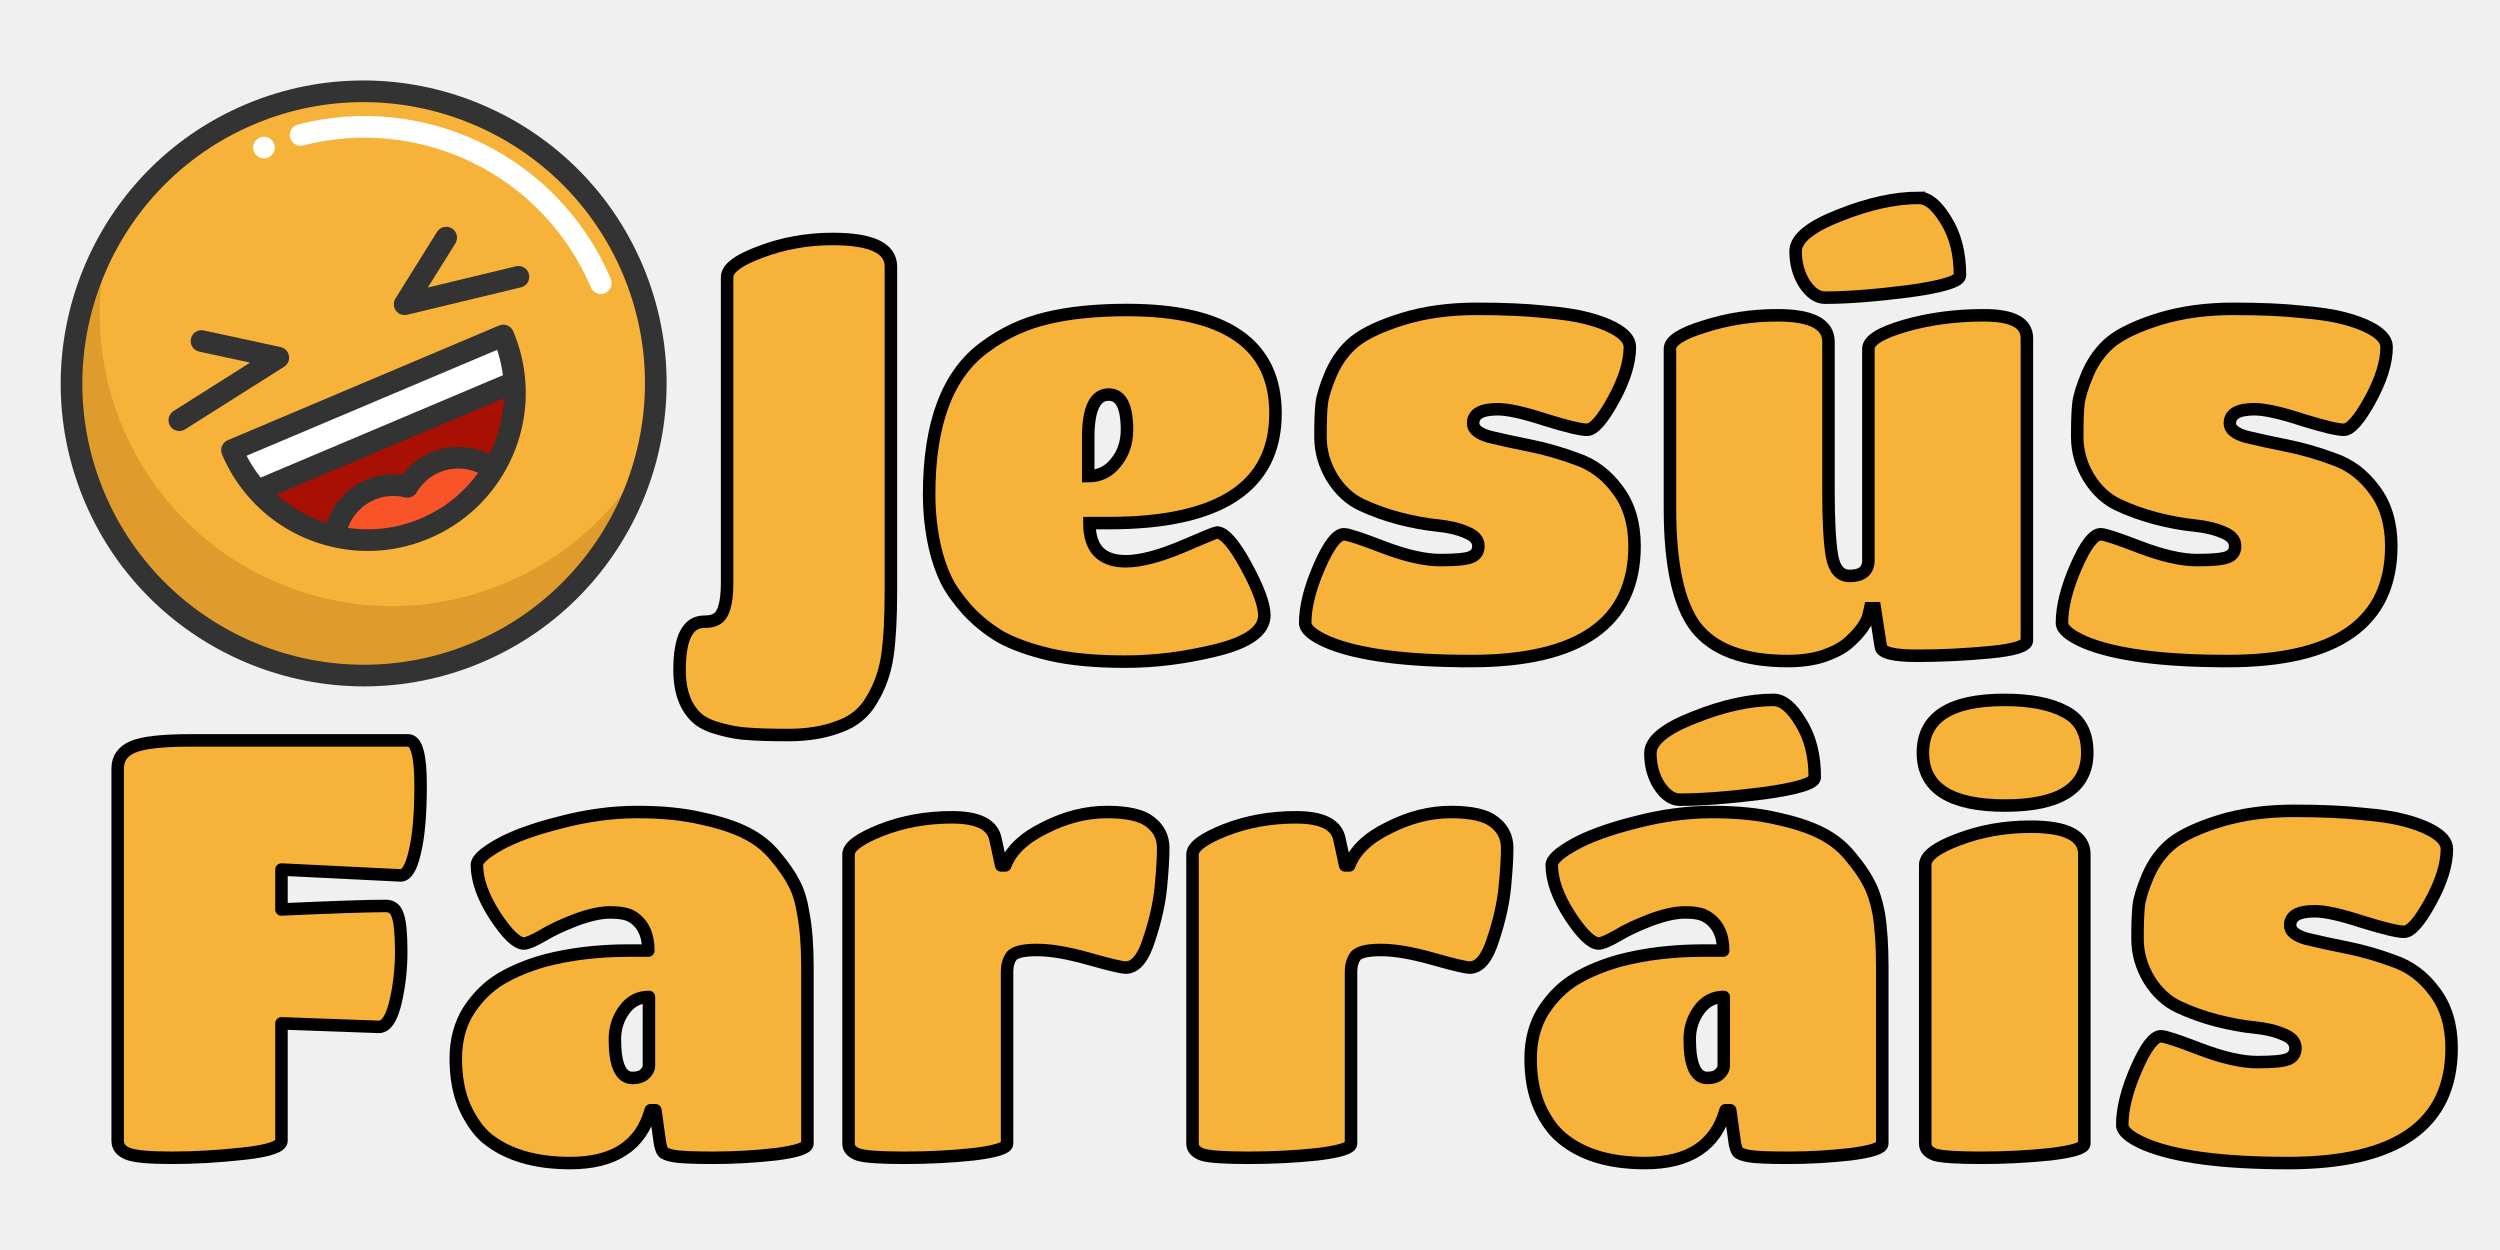
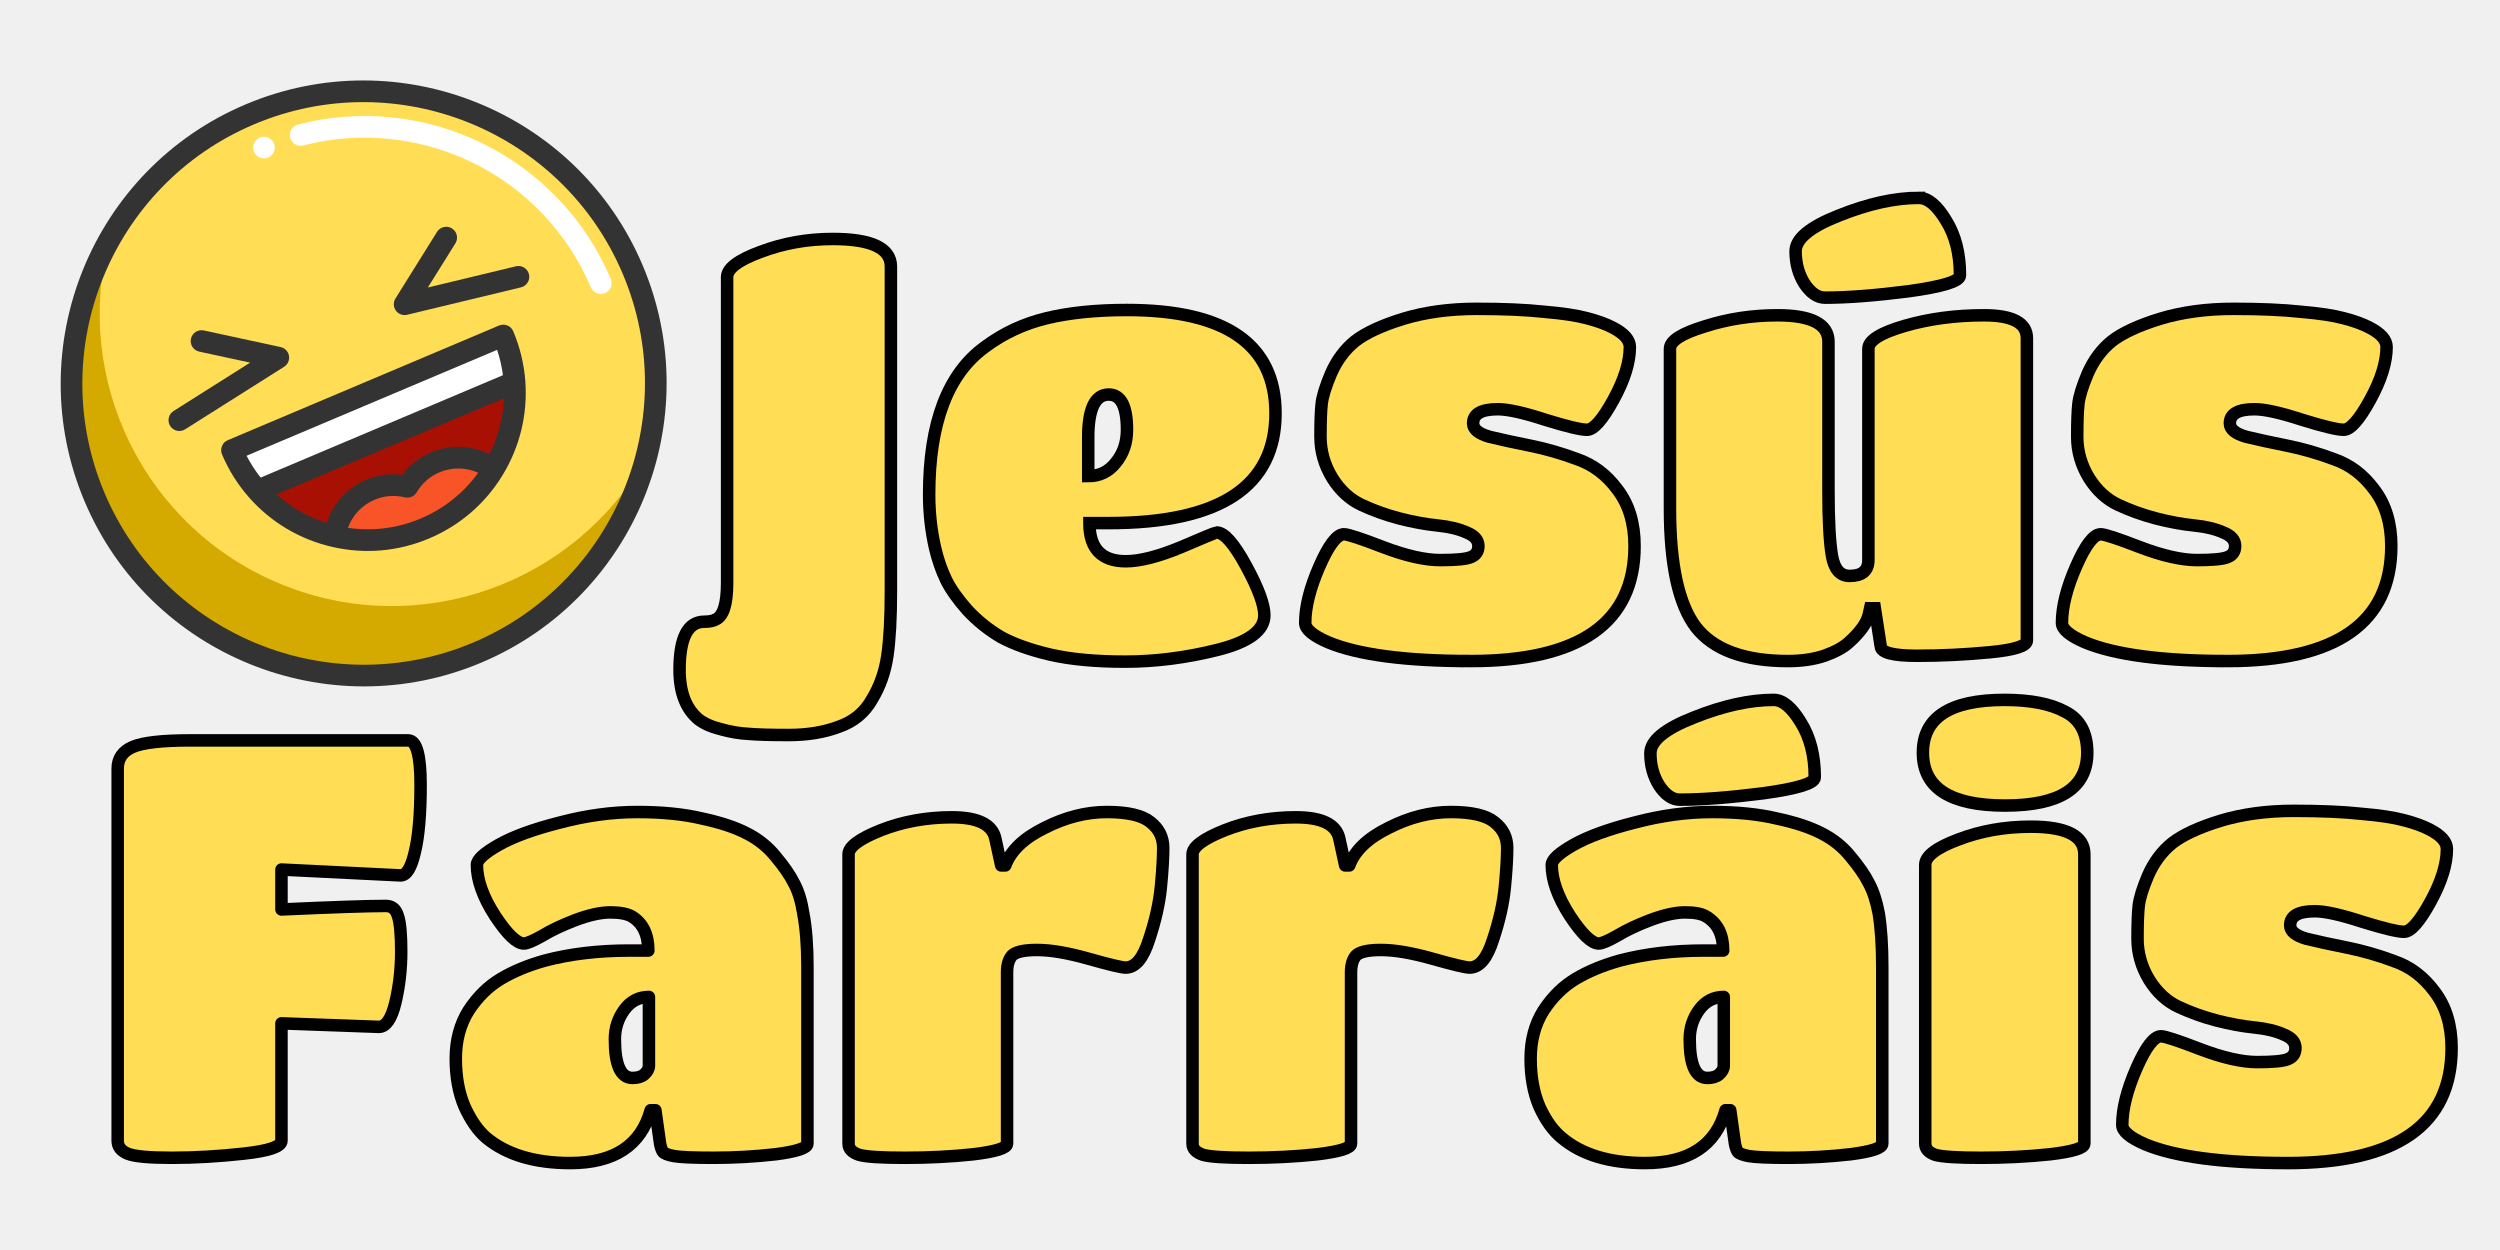
<svg xmlns="http://www.w3.org/2000/svg" width="800" height="400" viewBox="0 0 800 400" id="svg2" version="1.1">
  <defs id="defs4" />
  <g id="layer1" transform="translate(0,-652.3622)">
-     <a id="a4986">
-       <g style="font-style:normal;font-variant:normal;font-weight:normal;font-stretch:normal;font-size:187.855px;line-height:125%;font-family:'Titan One';-inkscape-font-specification:'Titan One';letter-spacing:0px;word-spacing:0px;fill:#f7b239;fill-opacity:1;stroke:#000000;stroke-width:4;stroke-linecap:butt;stroke-linejoin:miter;stroke-miterlimit:4;stroke-dasharray:none;stroke-dashoffset:0;stroke-opacity:1" id="text3336">
-         <path d="m 279.075,876.111 q -3.569,6.387 -10.708,8.829 -6.951,2.63 -15.968,2.63 -8.829,0 -12.962,-0.376 -4.133,-0.188 -8.829,-1.503 -4.509,-1.127 -7.138,-3.194 -6.011,-5.072 -6.011,-15.78 0,-15.404 7.89,-15.404 2.442,0 3.757,-0.751 3.569,-1.691 3.569,-11.647 l 0,-97.872 q 0,-4.133 10.708,-8.078 10.896,-4.133 23.106,-4.133 18.598,0 18.598,8.829 l 0,103.884 q 0,12.962 -1.127,20.664 -1.127,7.702 -4.884,13.901 z" style="stroke-width:4" id="path4991" />
-         <path d="m 348.61,819.755 q 0,12.211 11.647,12.211 6.763,0 17.658,-4.509 10.896,-4.696 11.459,-4.696 3.569,0 9.393,10.708 5.824,10.708 5.824,15.78 0,7.326 -15.028,11.083 -15.028,3.757 -29.493,3.757 -14.277,0 -24.045,-2.254 -9.581,-2.254 -15.78,-5.636 -6.011,-3.569 -10.708,-8.641 -4.509,-5.072 -6.763,-9.581 -2.254,-4.696 -3.569,-10.332 -1.879,-8.266 -1.879,-17.095 0,-34.19 17.846,-47.152 8.829,-6.575 19.725,-9.205 10.896,-2.63 25.736,-2.63 47.527,0 47.527,33.062 0,35.129 -53.351,35.129 l -6.199,0 z m -0.376,-27.427 0,12.398 q 5.448,0 8.829,-4.321 3.569,-4.321 3.569,-10.52 0,-11.271 -5.824,-11.271 -6.575,0 -6.575,13.713 z" style="stroke-width:4" id="path4993" />
-         <path d="m 470.646,863.901 q -31.184,0 -45.649,-6.011 -7.326,-3.194 -7.326,-6.199 0,-7.702 4.509,-18.034 4.509,-10.332 7.89,-10.332 1.879,0 12.586,4.133 10.896,4.133 18.222,4.133 7.514,0 9.768,-0.939 2.442,-0.939 2.442,-3.569 0,-2.818 -3.757,-4.321 -3.757,-1.691 -9.393,-2.254 -5.636,-0.564 -12.211,-2.254 -6.387,-1.691 -12.023,-4.321 -5.636,-2.63 -9.393,-8.641 -3.757,-6.199 -3.757,-13.15 0,-7.138 0.376,-10.52 0.376,-3.569 3.006,-9.768 2.818,-6.387 7.702,-10.332 5.072,-3.945 15.404,-7.138 10.52,-3.194 23.482,-3.194 12.962,0 21.603,0.939 8.829,0.751 13.713,2.066 5.072,1.315 8.266,3.006 5.448,2.818 5.448,6.199 0,7.326 -5.26,16.907 -5.26,9.581 -8.453,9.581 -3.006,0 -13.338,-3.194 -10.332,-3.381 -15.216,-3.381 -7.89,0 -7.89,4.509 0,2.818 5.26,4.321 5.448,1.315 12.962,2.818 7.514,1.503 15.028,4.321 7.702,2.63 12.962,9.768 5.448,7.138 5.448,18.034 0,36.82 -52.412,36.82 z" style="stroke-width:4" id="path4995" />
-         <path d="m 601.83,859.204 -1.879,-12.211 -1.503,0 -0.376,1.691 q -0.751,4.133 -6.387,9.205 -2.63,2.442 -7.89,4.321 -5.072,1.691 -11.647,1.691 -21.04,0 -29.493,-10.896 -8.266,-10.896 -8.266,-37.947 l 0,-51.097 q 0,-3.757 11.083,-7.138 11.083,-3.569 23.294,-3.569 16.343,0 16.343,8.453 l 0,47.715 q 0,14.277 1.127,20.852 1.127,6.387 5.636,6.387 6.011,0 6.011,-5.072 l 0,-67.628 q 0,-3.945 11.647,-7.326 11.647,-3.381 25.36,-3.381 13.713,0 13.713,7.326 l 0,96.745 q 0,2.63 -11.835,3.757 -11.835,1.127 -23.294,1.127 -11.459,0 -11.647,-3.006 z m 12.211,-143.521 q 4.321,0 8.641,7.138 4.509,7.138 4.509,17.658 0,2.818 -16.343,5.072 -16.156,2.066 -26.863,2.066 -3.569,0 -6.575,-4.509 -2.818,-4.509 -2.818,-10.332 0,-6.011 13.901,-11.459 14.089,-5.636 25.548,-5.636 z" style="stroke-width:4" id="path4997" />
-         <path d="m 712.803,863.901 q -31.184,0 -45.649,-6.011 -7.326,-3.194 -7.326,-6.199 0,-7.702 4.509,-18.034 4.509,-10.332 7.89,-10.332 1.879,0 12.586,4.133 10.896,4.133 18.222,4.133 7.514,0 9.768,-0.939 2.442,-0.939 2.442,-3.569 0,-2.818 -3.757,-4.321 -3.757,-1.691 -9.393,-2.254 -5.636,-0.564 -12.211,-2.254 -6.387,-1.691 -12.023,-4.321 -5.636,-2.63 -9.393,-8.641 -3.757,-6.199 -3.757,-13.15 0,-7.138 0.376,-10.52 0.376,-3.569 3.006,-9.768 2.818,-6.387 7.702,-10.332 5.072,-3.945 15.404,-7.138 10.52,-3.194 23.482,-3.194 12.962,0 21.603,0.939 8.829,0.751 13.713,2.066 5.072,1.315 8.266,3.006 5.448,2.818 5.448,6.199 0,7.326 -5.26,16.907 -5.26,9.581 -8.453,9.581 -3.006,0 -13.338,-3.194 -10.332,-3.381 -15.216,-3.381 -7.89,0 -7.89,4.509 0,2.818 5.26,4.321 5.448,1.315 12.962,2.818 7.514,1.503 15.028,4.321 7.702,2.63 12.962,9.768 5.448,7.138 5.448,18.034 0,36.82 -52.412,36.82 z" style="stroke-width:4" id="path4999" />
+     <a id="a4986" style="fill:#ffdd55;fill-opacity:1">
+       <g style="font-style:normal;font-variant:normal;font-weight:normal;font-stretch:normal;font-size:187.855px;line-height:125%;font-family:'Titan One';-inkscape-font-specification:'Titan One';letter-spacing:0px;word-spacing:0px;fill:#ffdd55;fill-opacity:1;stroke:#000000;stroke-width:4;stroke-linecap:butt;stroke-linejoin:miter;stroke-miterlimit:4;stroke-dasharray:none;stroke-dashoffset:0;stroke-opacity:1" id="text3336">
+         <path d="m 279.075,876.111 q -3.569,6.387 -10.708,8.829 -6.951,2.63 -15.968,2.63 -8.829,0 -12.962,-0.376 -4.133,-0.188 -8.829,-1.503 -4.509,-1.127 -7.138,-3.194 -6.011,-5.072 -6.011,-15.78 0,-15.404 7.89,-15.404 2.442,0 3.757,-0.751 3.569,-1.691 3.569,-11.647 l 0,-97.872 q 0,-4.133 10.708,-8.078 10.896,-4.133 23.106,-4.133 18.598,0 18.598,8.829 l 0,103.884 q 0,12.962 -1.127,20.664 -1.127,7.702 -4.884,13.901 z" style="stroke-width:4;fill:#ffdd55;fill-opacity:1" id="path4991" />
+         <path d="m 348.61,819.755 q 0,12.211 11.647,12.211 6.763,0 17.658,-4.509 10.896,-4.696 11.459,-4.696 3.569,0 9.393,10.708 5.824,10.708 5.824,15.78 0,7.326 -15.028,11.083 -15.028,3.757 -29.493,3.757 -14.277,0 -24.045,-2.254 -9.581,-2.254 -15.78,-5.636 -6.011,-3.569 -10.708,-8.641 -4.509,-5.072 -6.763,-9.581 -2.254,-4.696 -3.569,-10.332 -1.879,-8.266 -1.879,-17.095 0,-34.19 17.846,-47.152 8.829,-6.575 19.725,-9.205 10.896,-2.63 25.736,-2.63 47.527,0 47.527,33.062 0,35.129 -53.351,35.129 l -6.199,0 z m -0.376,-27.427 0,12.398 q 5.448,0 8.829,-4.321 3.569,-4.321 3.569,-10.52 0,-11.271 -5.824,-11.271 -6.575,0 -6.575,13.713 z" style="stroke-width:4;fill:#ffdd55;fill-opacity:1" id="path4993" />
+         <path d="m 470.646,863.901 q -31.184,0 -45.649,-6.011 -7.326,-3.194 -7.326,-6.199 0,-7.702 4.509,-18.034 4.509,-10.332 7.89,-10.332 1.879,0 12.586,4.133 10.896,4.133 18.222,4.133 7.514,0 9.768,-0.939 2.442,-0.939 2.442,-3.569 0,-2.818 -3.757,-4.321 -3.757,-1.691 -9.393,-2.254 -5.636,-0.564 -12.211,-2.254 -6.387,-1.691 -12.023,-4.321 -5.636,-2.63 -9.393,-8.641 -3.757,-6.199 -3.757,-13.15 0,-7.138 0.376,-10.52 0.376,-3.569 3.006,-9.768 2.818,-6.387 7.702,-10.332 5.072,-3.945 15.404,-7.138 10.52,-3.194 23.482,-3.194 12.962,0 21.603,0.939 8.829,0.751 13.713,2.066 5.072,1.315 8.266,3.006 5.448,2.818 5.448,6.199 0,7.326 -5.26,16.907 -5.26,9.581 -8.453,9.581 -3.006,0 -13.338,-3.194 -10.332,-3.381 -15.216,-3.381 -7.89,0 -7.89,4.509 0,2.818 5.26,4.321 5.448,1.315 12.962,2.818 7.514,1.503 15.028,4.321 7.702,2.63 12.962,9.768 5.448,7.138 5.448,18.034 0,36.82 -52.412,36.82 z" style="stroke-width:4;fill:#ffdd55;fill-opacity:1" id="path4995" />
+         <path d="m 601.83,859.204 -1.879,-12.211 -1.503,0 -0.376,1.691 q -0.751,4.133 -6.387,9.205 -2.63,2.442 -7.89,4.321 -5.072,1.691 -11.647,1.691 -21.04,0 -29.493,-10.896 -8.266,-10.896 -8.266,-37.947 l 0,-51.097 q 0,-3.757 11.083,-7.138 11.083,-3.569 23.294,-3.569 16.343,0 16.343,8.453 l 0,47.715 q 0,14.277 1.127,20.852 1.127,6.387 5.636,6.387 6.011,0 6.011,-5.072 l 0,-67.628 q 0,-3.945 11.647,-7.326 11.647,-3.381 25.36,-3.381 13.713,0 13.713,7.326 l 0,96.745 q 0,2.63 -11.835,3.757 -11.835,1.127 -23.294,1.127 -11.459,0 -11.647,-3.006 z m 12.211,-143.521 q 4.321,0 8.641,7.138 4.509,7.138 4.509,17.658 0,2.818 -16.343,5.072 -16.156,2.066 -26.863,2.066 -3.569,0 -6.575,-4.509 -2.818,-4.509 -2.818,-10.332 0,-6.011 13.901,-11.459 14.089,-5.636 25.548,-5.636 z" style="stroke-width:4;fill:#ffdd55;fill-opacity:1" id="path4997" />
+         <path d="m 712.803,863.901 q -31.184,0 -45.649,-6.011 -7.326,-3.194 -7.326,-6.199 0,-7.702 4.509,-18.034 4.509,-10.332 7.89,-10.332 1.879,0 12.586,4.133 10.896,4.133 18.222,4.133 7.514,0 9.768,-0.939 2.442,-0.939 2.442,-3.569 0,-2.818 -3.757,-4.321 -3.757,-1.691 -9.393,-2.254 -5.636,-0.564 -12.211,-2.254 -6.387,-1.691 -12.023,-4.321 -5.636,-2.63 -9.393,-8.641 -3.757,-6.199 -3.757,-13.15 0,-7.138 0.376,-10.52 0.376,-3.569 3.006,-9.768 2.818,-6.387 7.702,-10.332 5.072,-3.945 15.404,-7.138 10.52,-3.194 23.482,-3.194 12.962,0 21.603,0.939 8.829,0.751 13.713,2.066 5.072,1.315 8.266,3.006 5.448,2.818 5.448,6.199 0,7.326 -5.26,16.907 -5.26,9.581 -8.453,9.581 -3.006,0 -13.338,-3.194 -10.332,-3.381 -15.216,-3.381 -7.89,0 -7.89,4.509 0,2.818 5.26,4.321 5.448,1.315 12.962,2.818 7.514,1.503 15.028,4.321 7.702,2.63 12.962,9.768 5.448,7.138 5.448,18.034 0,36.82 -52.412,36.82 z" style="stroke-width:4;fill:#ffdd55;fill-opacity:1" id="path4999" />
      </g>
    </a>
-     <g style="font-style:normal;font-variant:normal;font-weight:normal;font-stretch:normal;font-size:187.855px;line-height:125%;font-family:'Titan One';-inkscape-font-specification:'Titan One';letter-spacing:0px;word-spacing:0px;fill:#f7b239;fill-opacity:1;stroke:#000000;stroke-width:4;stroke-linecap:butt;stroke-linejoin:round;stroke-miterlimit:4;stroke-dasharray:none;stroke-dashoffset:8.817;stroke-opacity:1" id="text3340">
-       <path d="m 90.07,1017.406 q 0,2.818 -12.211,4.133 -12.023,1.315 -22.918,1.315 -10.896,0 -14.089,-1.315 -3.194,-1.315 -3.194,-4.133 l 0,-119.1 q 0,-4.884 4.884,-6.951 4.884,-2.066 18.41,-2.066 l 69.694,0 q 3.945,0 3.945,14.277 0,14.089 -1.879,21.603 -1.691,7.326 -4.509,7.326 l -38.135,-1.879 0,12.774 q 24.985,-1.127 33.438,-1.127 2.818,0 3.757,3.006 1.127,3.006 1.127,11.647 0,8.453 -1.879,16.343 -1.879,7.702 -5.26,7.702 l -31.184,-1.127 0,37.571 z" style="stroke-width:4" id="path5002" />
-       <path d="m 182.483,1024.545 q -17.095,0 -26.863,-8.078 -3.945,-3.381 -6.951,-9.956 -2.818,-6.575 -2.818,-15.404 0,-8.829 4.133,-15.404 4.321,-6.575 10.332,-10.144 6.011,-3.569 14.089,-5.824 12.211,-3.194 26.863,-3.194 l 6.199,0 q 0,-7.702 -5.26,-10.896 -2.254,-1.315 -6.951,-1.315 -4.509,0 -11.083,2.442 -6.387,2.442 -10.708,5.072 -4.321,2.442 -5.824,2.442 -3.381,0 -9.205,-8.829 -5.824,-9.017 -5.824,-16.343 0,-2.442 6.951,-6.387 6.951,-3.945 19.537,-7.138 12.774,-3.381 24.797,-3.381 12.023,0 20.664,2.066 8.829,1.879 14.277,4.696 5.636,2.818 9.393,7.514 3.945,4.696 5.824,8.453 2.066,3.757 3.006,9.768 1.315,6.951 1.315,17.095 l 0,56.544 q 0,2.066 -10.144,3.381 -9.956,1.127 -19.913,1.127 -9.768,0 -12.774,-0.564 -2.818,-0.564 -3.381,-1.315 -0.564,-0.751 -0.939,-2.63 l -1.503,-10.708 -1.503,0 q -4.696,16.907 -25.736,16.907 z m 25.173,-31.184 0,-21.979 q -4.884,0 -7.89,4.133 -3.006,4.133 -3.006,9.393 0,12.398 5.636,12.398 2.442,0 3.757,-1.127 1.503,-1.315 1.503,-2.818 z" style="stroke-width:4" id="path5004" />
-       <path d="m 322.259,963.492 0,54.854 q 0,2.066 -10.708,3.381 -10.52,1.127 -21.979,1.127 -11.271,0 -14.653,-0.939 -3.381,-1.127 -3.381,-3.569 l 0,-92.613 q 0,-3.569 10.332,-7.702 10.52,-4.133 22.73,-4.133 12.398,0 13.901,6.763 l 1.879,8.641 1.315,0 q 2.63,-7.138 12.586,-12.023 9.956,-5.072 19.913,-5.072 9.956,0 13.901,3.194 4.133,3.194 4.133,8.266 0,4.884 -0.751,12.586 -0.751,7.702 -3.757,16.719 -2.818,9.017 -7.514,9.017 -1.879,0 -11.835,-2.818 -9.956,-2.818 -16.531,-2.818 -6.387,0 -8.078,1.879 -1.503,1.879 -1.503,5.26 z" style="stroke-width:4" id="path5006" />
-       <path d="m 432.33,963.492 0,54.854 q 0,2.066 -10.708,3.381 -10.52,1.127 -21.979,1.127 -11.271,0 -14.653,-0.939 -3.381,-1.127 -3.381,-3.569 l 0,-92.613 q 0,-3.569 10.332,-7.702 10.52,-4.133 22.73,-4.133 12.398,0 13.901,6.763 l 1.879,8.641 1.315,0 q 2.63,-7.138 12.586,-12.023 9.956,-5.072 19.913,-5.072 9.956,0 13.901,3.194 4.133,3.194 4.133,8.266 0,4.884 -0.751,12.586 -0.751,7.702 -3.757,16.719 -2.818,9.017 -7.514,9.017 -1.879,0 -11.835,-2.818 -9.956,-2.818 -16.531,-2.818 -6.387,0 -8.078,1.879 -1.503,1.879 -1.503,5.26 z" style="stroke-width:4" id="path5008" />
-       <path d="m 526.434,1024.545 q -17.095,0 -26.675,-8.078 -4.133,-3.381 -7.138,-9.956 -2.818,-6.575 -2.818,-15.404 0,-8.829 4.133,-15.404 4.321,-6.575 10.332,-10.144 6.011,-3.569 14.089,-5.824 12.211,-3.194 26.863,-3.194 l 6.199,0 q 0,-7.702 -5.448,-10.896 -2.066,-1.315 -6.763,-1.315 -4.509,0 -11.083,2.442 -6.387,2.442 -10.708,5.072 -4.321,2.442 -5.824,2.442 -3.381,0 -9.205,-8.829 -5.824,-9.017 -5.824,-16.343 0,-2.442 6.951,-6.387 6.951,-3.945 19.537,-7.138 12.774,-3.381 24.797,-3.381 12.023,0 20.664,2.066 8.829,1.879 14.277,4.696 5.636,2.818 9.393,7.514 3.945,4.696 5.824,8.453 2.066,3.757 3.194,9.768 1.127,6.951 1.127,17.095 l 0,56.544 q 0,2.066 -10.144,3.381 -9.956,1.127 -19.913,1.127 -9.768,0 -12.774,-0.564 -2.818,-0.564 -3.381,-1.315 -0.564,-0.751 -0.939,-2.63 l -1.503,-10.708 -1.503,0 q -4.696,16.907 -25.736,16.907 z m 25.173,-31.184 0,-21.979 q -4.884,0 -7.89,4.133 -3.006,4.133 -3.006,9.393 0,12.398 5.636,12.398 2.442,0 3.757,-1.127 1.503,-1.315 1.503,-2.818 z m 15.968,-117.034 q 4.321,0 8.641,7.138 4.509,7.138 4.509,17.658 0,2.818 -16.343,5.072 -16.156,2.066 -26.863,2.066 -3.569,0 -6.575,-4.509 -2.818,-4.509 -2.818,-10.332 0,-6.011 13.901,-11.459 14.089,-5.636 25.548,-5.636 z" style="stroke-width:4" id="path5010" />
-       <path d="m 666.988,925.733 0,92.613 q 0,2.066 -10.896,3.381 -10.708,1.127 -22.167,1.127 -11.271,0 -14.653,-0.939 -3.194,-1.127 -3.194,-3.569 l 0,-89.231 q 0,-4.133 10.52,-8.078 10.708,-4.133 23.294,-4.133 17.095,0 17.095,8.829 z m -25.548,-49.406 q 12.398,0 19.349,3.757 7.138,3.569 7.138,13.15 0,16.907 -26.3,16.907 -26.3,0 -26.3,-16.907 0,-16.907 26.112,-16.907 z" style="stroke-width:4" id="path5012" />
-       <path d="m 732.1,1024.545 q -31.184,0 -45.649,-6.011 -7.326,-3.193 -7.326,-6.199 0,-7.702 4.509,-18.034 4.509,-10.332 7.89,-10.332 1.879,0 12.586,4.133 10.896,4.133 18.222,4.133 7.514,0 9.768,-0.939 2.442,-0.939 2.442,-3.569 0,-2.818 -3.757,-4.321 -3.757,-1.691 -9.393,-2.254 -5.636,-0.564 -12.211,-2.254 -6.387,-1.691 -12.023,-4.321 -5.636,-2.63 -9.393,-8.641 -3.757,-6.199 -3.757,-13.15 0,-7.138 0.376,-10.52 0.376,-3.569 3.006,-9.768 2.818,-6.387 7.702,-10.332 5.072,-3.945 15.404,-7.138 10.52,-3.194 23.482,-3.194 12.962,0 21.603,0.939 8.829,0.751 13.713,2.066 5.072,1.315 8.266,3.006 5.448,2.818 5.448,6.199 0,7.326 -5.26,16.907 -5.26,9.581 -8.453,9.581 -3.006,0 -13.338,-3.194 -10.332,-3.381 -15.216,-3.381 -7.89,0 -7.89,4.509 0,2.818 5.26,4.321 5.448,1.315 12.962,2.818 7.514,1.503 15.028,4.321 7.702,2.63 12.962,9.768 5.448,7.138 5.448,18.034 0,36.82 -52.412,36.82 z" style="stroke-width:4" id="path5014" />
+     <g style="font-style:normal;font-variant:normal;font-weight:normal;font-stretch:normal;font-size:187.855px;line-height:125%;font-family:'Titan One';-inkscape-font-specification:'Titan One';letter-spacing:0px;word-spacing:0px;fill:#ffdd55;fill-opacity:1;stroke:#000000;stroke-width:4;stroke-linecap:butt;stroke-linejoin:round;stroke-miterlimit:4;stroke-dasharray:none;stroke-dashoffset:8.817;stroke-opacity:1" id="text3340">
+       <path d="m 90.07,1017.406 q 0,2.818 -12.211,4.133 -12.023,1.315 -22.918,1.315 -10.896,0 -14.089,-1.315 -3.194,-1.315 -3.194,-4.133 l 0,-119.1 q 0,-4.884 4.884,-6.951 4.884,-2.066 18.41,-2.066 l 69.694,0 q 3.945,0 3.945,14.277 0,14.089 -1.879,21.603 -1.691,7.326 -4.509,7.326 l -38.135,-1.879 0,12.774 q 24.985,-1.127 33.438,-1.127 2.818,0 3.757,3.006 1.127,3.006 1.127,11.647 0,8.453 -1.879,16.343 -1.879,7.702 -5.26,7.702 l -31.184,-1.127 0,37.571 z" style="stroke-width:4;fill:#ffdd55;fill-opacity:1" id="path5002" />
+       <path d="m 182.483,1024.545 q -17.095,0 -26.863,-8.078 -3.945,-3.381 -6.951,-9.956 -2.818,-6.575 -2.818,-15.404 0,-8.829 4.133,-15.404 4.321,-6.575 10.332,-10.144 6.011,-3.569 14.089,-5.824 12.211,-3.194 26.863,-3.194 l 6.199,0 q 0,-7.702 -5.26,-10.896 -2.254,-1.315 -6.951,-1.315 -4.509,0 -11.083,2.442 -6.387,2.442 -10.708,5.072 -4.321,2.442 -5.824,2.442 -3.381,0 -9.205,-8.829 -5.824,-9.017 -5.824,-16.343 0,-2.442 6.951,-6.387 6.951,-3.945 19.537,-7.138 12.774,-3.381 24.797,-3.381 12.023,0 20.664,2.066 8.829,1.879 14.277,4.696 5.636,2.818 9.393,7.514 3.945,4.696 5.824,8.453 2.066,3.757 3.006,9.768 1.315,6.951 1.315,17.095 l 0,56.544 q 0,2.066 -10.144,3.381 -9.956,1.127 -19.913,1.127 -9.768,0 -12.774,-0.564 -2.818,-0.564 -3.381,-1.315 -0.564,-0.751 -0.939,-2.63 l -1.503,-10.708 -1.503,0 q -4.696,16.907 -25.736,16.907 z m 25.173,-31.184 0,-21.979 q -4.884,0 -7.89,4.133 -3.006,4.133 -3.006,9.393 0,12.398 5.636,12.398 2.442,0 3.757,-1.127 1.503,-1.315 1.503,-2.818 z" style="stroke-width:4;fill:#ffdd55;fill-opacity:1" id="path5004" />
+       <path d="m 322.259,963.492 0,54.854 q 0,2.066 -10.708,3.381 -10.52,1.127 -21.979,1.127 -11.271,0 -14.653,-0.939 -3.381,-1.127 -3.381,-3.569 l 0,-92.613 q 0,-3.569 10.332,-7.702 10.52,-4.133 22.73,-4.133 12.398,0 13.901,6.763 l 1.879,8.641 1.315,0 q 2.63,-7.138 12.586,-12.023 9.956,-5.072 19.913,-5.072 9.956,0 13.901,3.194 4.133,3.194 4.133,8.266 0,4.884 -0.751,12.586 -0.751,7.702 -3.757,16.719 -2.818,9.017 -7.514,9.017 -1.879,0 -11.835,-2.818 -9.956,-2.818 -16.531,-2.818 -6.387,0 -8.078,1.879 -1.503,1.879 -1.503,5.26 z" style="stroke-width:4;fill:#ffdd55;fill-opacity:1" id="path5006" />
+       <path d="m 432.33,963.492 0,54.854 q 0,2.066 -10.708,3.381 -10.52,1.127 -21.979,1.127 -11.271,0 -14.653,-0.939 -3.381,-1.127 -3.381,-3.569 l 0,-92.613 q 0,-3.569 10.332,-7.702 10.52,-4.133 22.73,-4.133 12.398,0 13.901,6.763 l 1.879,8.641 1.315,0 q 2.63,-7.138 12.586,-12.023 9.956,-5.072 19.913,-5.072 9.956,0 13.901,3.194 4.133,3.194 4.133,8.266 0,4.884 -0.751,12.586 -0.751,7.702 -3.757,16.719 -2.818,9.017 -7.514,9.017 -1.879,0 -11.835,-2.818 -9.956,-2.818 -16.531,-2.818 -6.387,0 -8.078,1.879 -1.503,1.879 -1.503,5.26 z" style="stroke-width:4;fill:#ffdd55;fill-opacity:1" id="path5008" />
+       <path d="m 526.434,1024.545 q -17.095,0 -26.675,-8.078 -4.133,-3.381 -7.138,-9.956 -2.818,-6.575 -2.818,-15.404 0,-8.829 4.133,-15.404 4.321,-6.575 10.332,-10.144 6.011,-3.569 14.089,-5.824 12.211,-3.194 26.863,-3.194 l 6.199,0 q 0,-7.702 -5.448,-10.896 -2.066,-1.315 -6.763,-1.315 -4.509,0 -11.083,2.442 -6.387,2.442 -10.708,5.072 -4.321,2.442 -5.824,2.442 -3.381,0 -9.205,-8.829 -5.824,-9.017 -5.824,-16.343 0,-2.442 6.951,-6.387 6.951,-3.945 19.537,-7.138 12.774,-3.381 24.797,-3.381 12.023,0 20.664,2.066 8.829,1.879 14.277,4.696 5.636,2.818 9.393,7.514 3.945,4.696 5.824,8.453 2.066,3.757 3.194,9.768 1.127,6.951 1.127,17.095 l 0,56.544 q 0,2.066 -10.144,3.381 -9.956,1.127 -19.913,1.127 -9.768,0 -12.774,-0.564 -2.818,-0.564 -3.381,-1.315 -0.564,-0.751 -0.939,-2.63 l -1.503,-10.708 -1.503,0 q -4.696,16.907 -25.736,16.907 z m 25.173,-31.184 0,-21.979 q -4.884,0 -7.89,4.133 -3.006,4.133 -3.006,9.393 0,12.398 5.636,12.398 2.442,0 3.757,-1.127 1.503,-1.315 1.503,-2.818 z m 15.968,-117.034 q 4.321,0 8.641,7.138 4.509,7.138 4.509,17.658 0,2.818 -16.343,5.072 -16.156,2.066 -26.863,2.066 -3.569,0 -6.575,-4.509 -2.818,-4.509 -2.818,-10.332 0,-6.011 13.901,-11.459 14.089,-5.636 25.548,-5.636 z" style="stroke-width:4;fill:#ffdd55;fill-opacity:1" id="path5010" />
+       <path d="m 666.988,925.733 0,92.613 q 0,2.066 -10.896,3.381 -10.708,1.127 -22.167,1.127 -11.271,0 -14.653,-0.939 -3.194,-1.127 -3.194,-3.569 l 0,-89.231 q 0,-4.133 10.52,-8.078 10.708,-4.133 23.294,-4.133 17.095,0 17.095,8.829 z m -25.548,-49.406 q 12.398,0 19.349,3.757 7.138,3.569 7.138,13.15 0,16.907 -26.3,16.907 -26.3,0 -26.3,-16.907 0,-16.907 26.112,-16.907 z" style="stroke-width:4;fill:#ffdd55;fill-opacity:1" id="path5012" />
+       <path d="m 732.1,1024.545 q -31.184,0 -45.649,-6.011 -7.326,-3.193 -7.326,-6.199 0,-7.702 4.509,-18.034 4.509,-10.332 7.89,-10.332 1.879,0 12.586,4.133 10.896,4.133 18.222,4.133 7.514,0 9.768,-0.939 2.442,-0.939 2.442,-3.569 0,-2.818 -3.757,-4.321 -3.757,-1.691 -9.393,-2.254 -5.636,-0.564 -12.211,-2.254 -6.387,-1.691 -12.023,-4.321 -5.636,-2.63 -9.393,-8.641 -3.757,-6.199 -3.757,-13.15 0,-7.138 0.376,-10.52 0.376,-3.569 3.006,-9.768 2.818,-6.387 7.702,-10.332 5.072,-3.945 15.404,-7.138 10.52,-3.194 23.482,-3.194 12.962,0 21.603,0.939 8.829,0.751 13.713,2.066 5.072,1.315 8.266,3.006 5.448,2.818 5.448,6.199 0,7.326 -5.26,16.907 -5.26,9.581 -8.453,9.581 -3.006,0 -13.338,-3.194 -10.332,-3.381 -15.216,-3.381 -7.89,0 -7.89,4.509 0,2.818 5.26,4.321 5.448,1.315 12.962,2.818 7.514,1.503 15.028,4.321 7.702,2.63 12.962,9.768 5.448,7.138 5.448,18.034 0,36.82 -52.412,36.82 z" style="stroke-width:4;fill:#ffdd55;fill-opacity:1" id="path5014" />
    </g>
    <g id="g3407" transform="matrix(0.3488299,-0.1474537,0.1474537,0.3488299,-10.67977,723.5083)">
-       <circle id="circle3345" r="246.855" cy="256.004" cx="256.005" style="fill:#f7b239" />
-       <path id="path3347" d="M 126.308,385.694 C 37.506,296.892 30.509,157.268 105.309,60.453 97.023,66.854 89.051,73.852 81.451,81.452 c -96.401,96.401 -96.401,252.698 0,349.099 96.401,96.401 252.698,96.401 349.099,0 7.599,-7.599 14.597,-15.573 20.999,-23.858 -96.814,74.799 -236.44,67.802 -325.241,-20.999 z" style="fill:#e09b2d" />
+       <circle id="circle3345" r="246.855" cy="256.004" cx="256.005" style="fill:#ffdd55" />
+       <path id="path3347" d="M 126.308,385.694 C 37.506,296.892 30.509,157.268 105.309,60.453 97.023,66.854 89.051,73.852 81.451,81.452 c -96.401,96.401 -96.401,252.698 0,349.099 96.401,96.401 252.698,96.401 349.099,0 7.599,-7.599 14.597,-15.573 20.999,-23.858 -96.814,74.799 -236.44,67.802 -325.241,-20.999 z" style="fill:#d4aa00" />
      <g id="g3349">
        <path id="path3351" d="m 473.573,265.15 c -5.053,0 -9.15,-4.097 -9.15,-9.15 0,-49.977 -18.116,-98.28 -51.012,-136.006 -32.582,-37.367 -77.333,-61.873 -126.01,-69.005 -4.999,-0.733 -8.459,-5.38 -7.726,-10.379 0.733,-4.999 5.379,-8.457 10.379,-7.726 52.993,7.765 101.7,34.43 137.149,75.085 35.803,41.061 55.519,93.632 55.519,148.032 0,5.053 -4.096,9.149 -9.149,9.149 z" style="fill:#ffffff" />
        <path id="path3353" d="m 131.567,264.613 248.868,0 c 0,13.968 -2.306,27.4 -6.551,39.941 l -235.766,0 c -4.245,-12.541 -6.551,-25.972 -6.551,-39.941 z" style="fill:#ffffff" />
      </g>
      <path id="path3355" d="m 138.118,304.554 235.765,0 c -8.369,24.716 -24.289,45.931 -45.016,60.924 -8.71,-14.676 -24.716,-24.509 -43.027,-24.509 -11.187,0 -21.508,3.672 -29.84,9.882 -8.332,-6.21 -18.665,-9.882 -29.852,-9.882 -18.299,0 -34.317,9.833 -43.015,24.509 -20.726,-14.993 -36.646,-36.208 -45.015,-60.924 z" style="fill:#a81004" />
      <path id="path3357" d="m 285.841,340.969 c 18.311,0 34.317,9.833 43.027,24.509 -20.483,14.834 -45.662,23.569 -72.867,23.569 -27.205,0 -52.384,-8.735 -72.867,-23.569 8.698,-14.676 24.716,-24.509 43.015,-24.509 11.187,0 21.52,3.672 29.852,9.882 8.332,-6.21 18.653,-9.882 29.84,-9.882 z" style="fill:#f95428" />
      <circle id="circle3359" r="9.15" cy="39.648" cx="256.005" style="fill:#ffffff" />
      <g id="g3361">
        <path id="path3363" d="M 256.001,0 C 114.842,0 0.001,114.841 0.001,256.001 0.001,397.161 114.842,512.002 256.002,512.002 397.16,512.002 512.001,397.161 512.001,256.001 512.001,114.841 397.159,0 256.001,0 Z m 0,493.701 c -131.069,0 -237.702,-106.631 -237.702,-237.7 0,-131.069 106.633,-237.702 237.702,-237.702 131.068,0 237.7,106.632 237.7,237.702 0,131.07 -106.632,237.7 -237.7,237.7 z" style="fill:#333333" />
        <path id="path3365" d="m 380.435,255.464 -248.868,0 c -5.053,0 -9.15,4.097 -9.15,9.15 0,14.662 2.367,29.087 7.034,42.876 8.934,26.382 25.643,48.999 48.314,65.4 22.86,16.557 49.914,25.309 78.235,25.309 28.32,0 55.373,-8.752 78.23,-25.305 22.676,-16.405 39.386,-39.02 48.319,-65.402 l 0,0 c 4.667,-13.789 7.034,-28.214 7.034,-42.875 0.002,-5.057 -4.095,-9.153 -9.148,-9.153 z m -9.508,18.299 c -0.576,7.338 -1.854,14.575 -3.809,21.642 l -222.235,0 c -1.954,-7.067 -3.233,-14.303 -3.809,-21.642 l 229.853,0 z m -174.704,89.439 c 7.649,-8.21 18.499,-13.083 29.926,-13.083 8.87,0 17.302,2.79 24.385,8.067 3.244,2.417 7.691,2.417 10.934,0 7.082,-5.279 15.509,-8.067 24.372,-8.067 11.421,0 22.272,4.871 29.932,13.085 -17.972,10.947 -38.452,16.692 -59.772,16.692 -21.32,0.002 -41.802,-5.745 -59.777,-16.694 z M 330.677,352.44 c -11.137,-12.9 -27.533,-20.621 -44.838,-20.621 -10.623,0 -20.819,2.77 -29.84,8.066 -9.021,-5.295 -19.221,-8.066 -29.852,-8.066 -17.311,0 -33.707,7.722 -44.829,20.617 -12.623,-10.71 -22.68,-23.855 -29.665,-38.733 l 208.694,0 c -6.985,14.88 -17.043,28.025 -29.67,38.737 z" style="fill:#333333" />
        <path id="path3367" d="m 206.973,209.881 c 0.827,-3.622 -0.617,-7.386 -3.657,-9.523 l -54.287,-38.174 c -4.133,-2.906 -9.84,-1.913 -12.747,2.221 -2.906,4.133 -1.912,9.84 2.222,12.747 l 35.988,25.306 -75.523,12.47 c -4.986,0.823 -8.36,5.532 -7.537,10.518 0.739,4.481 4.619,7.66 9.017,7.66 0.495,0 0.997,-0.04 1.502,-0.123 l 97.595,-16.113 c 3.664,-0.605 6.6,-3.367 7.427,-6.989 z" style="fill:#333333" />
        <path id="path3369" d="M 413.034,214.929 337.51,202.46 373.498,177.154 c 4.133,-2.907 5.129,-8.614 2.222,-12.747 -2.907,-4.134 -8.615,-5.129 -12.747,-2.222 l -54.287,38.174 c -3.039,2.137 -4.484,5.9 -3.657,9.523 0.827,3.623 3.764,6.384 7.429,6.989 l 97.595,16.113 c 0.505,0.083 1.006,0.123 1.502,0.123 4.397,0 8.276,-3.179 9.017,-7.66 0.823,-4.986 -2.552,-9.695 -7.538,-10.518 z" style="fill:#333333" />
      </g>
      <g id="g3371" />
      <g id="g3373" />
      <g id="g3375" />
      <g id="g3377" />
      <g id="g3379" />
      <g id="g3381" />
      <g id="g3383" />
      <g id="g3385" />
      <g id="g3387" />
      <g id="g3389" />
      <g id="g3391" />
      <g id="g3393" />
      <g id="g3395" />
      <g id="g3397" />
      <g id="g3399" />
    </g>
  </g>
</svg>
